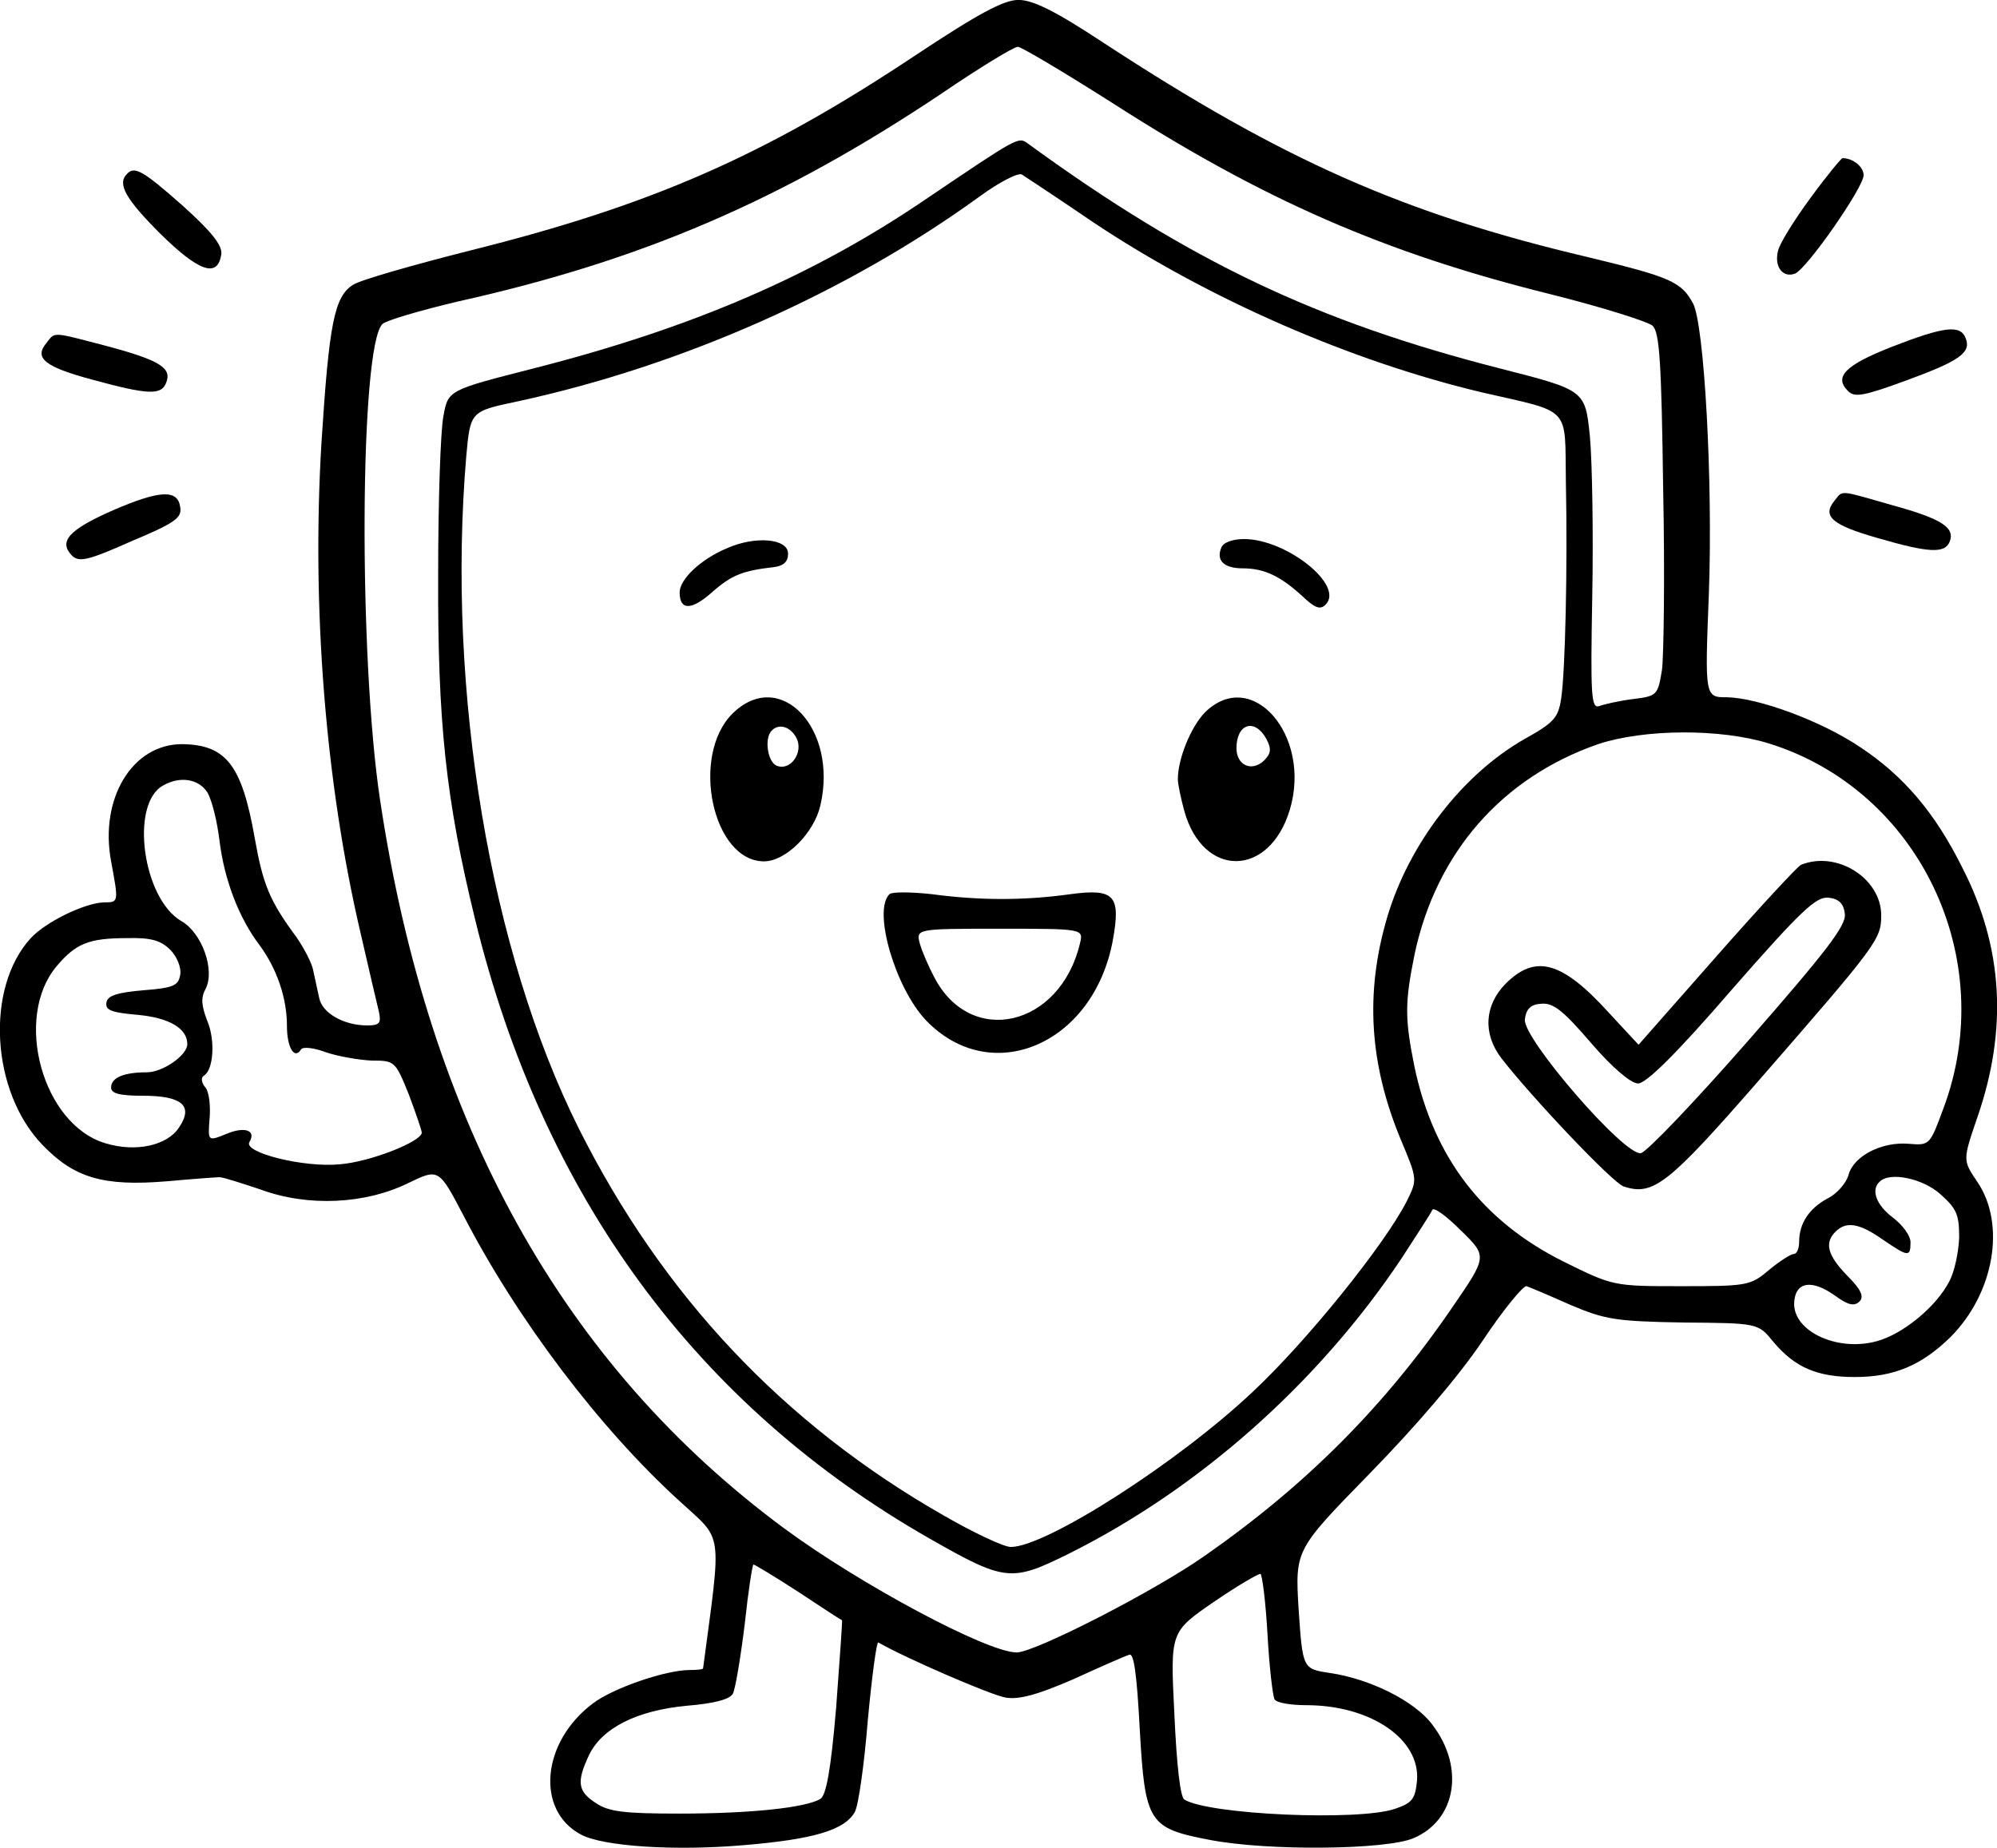
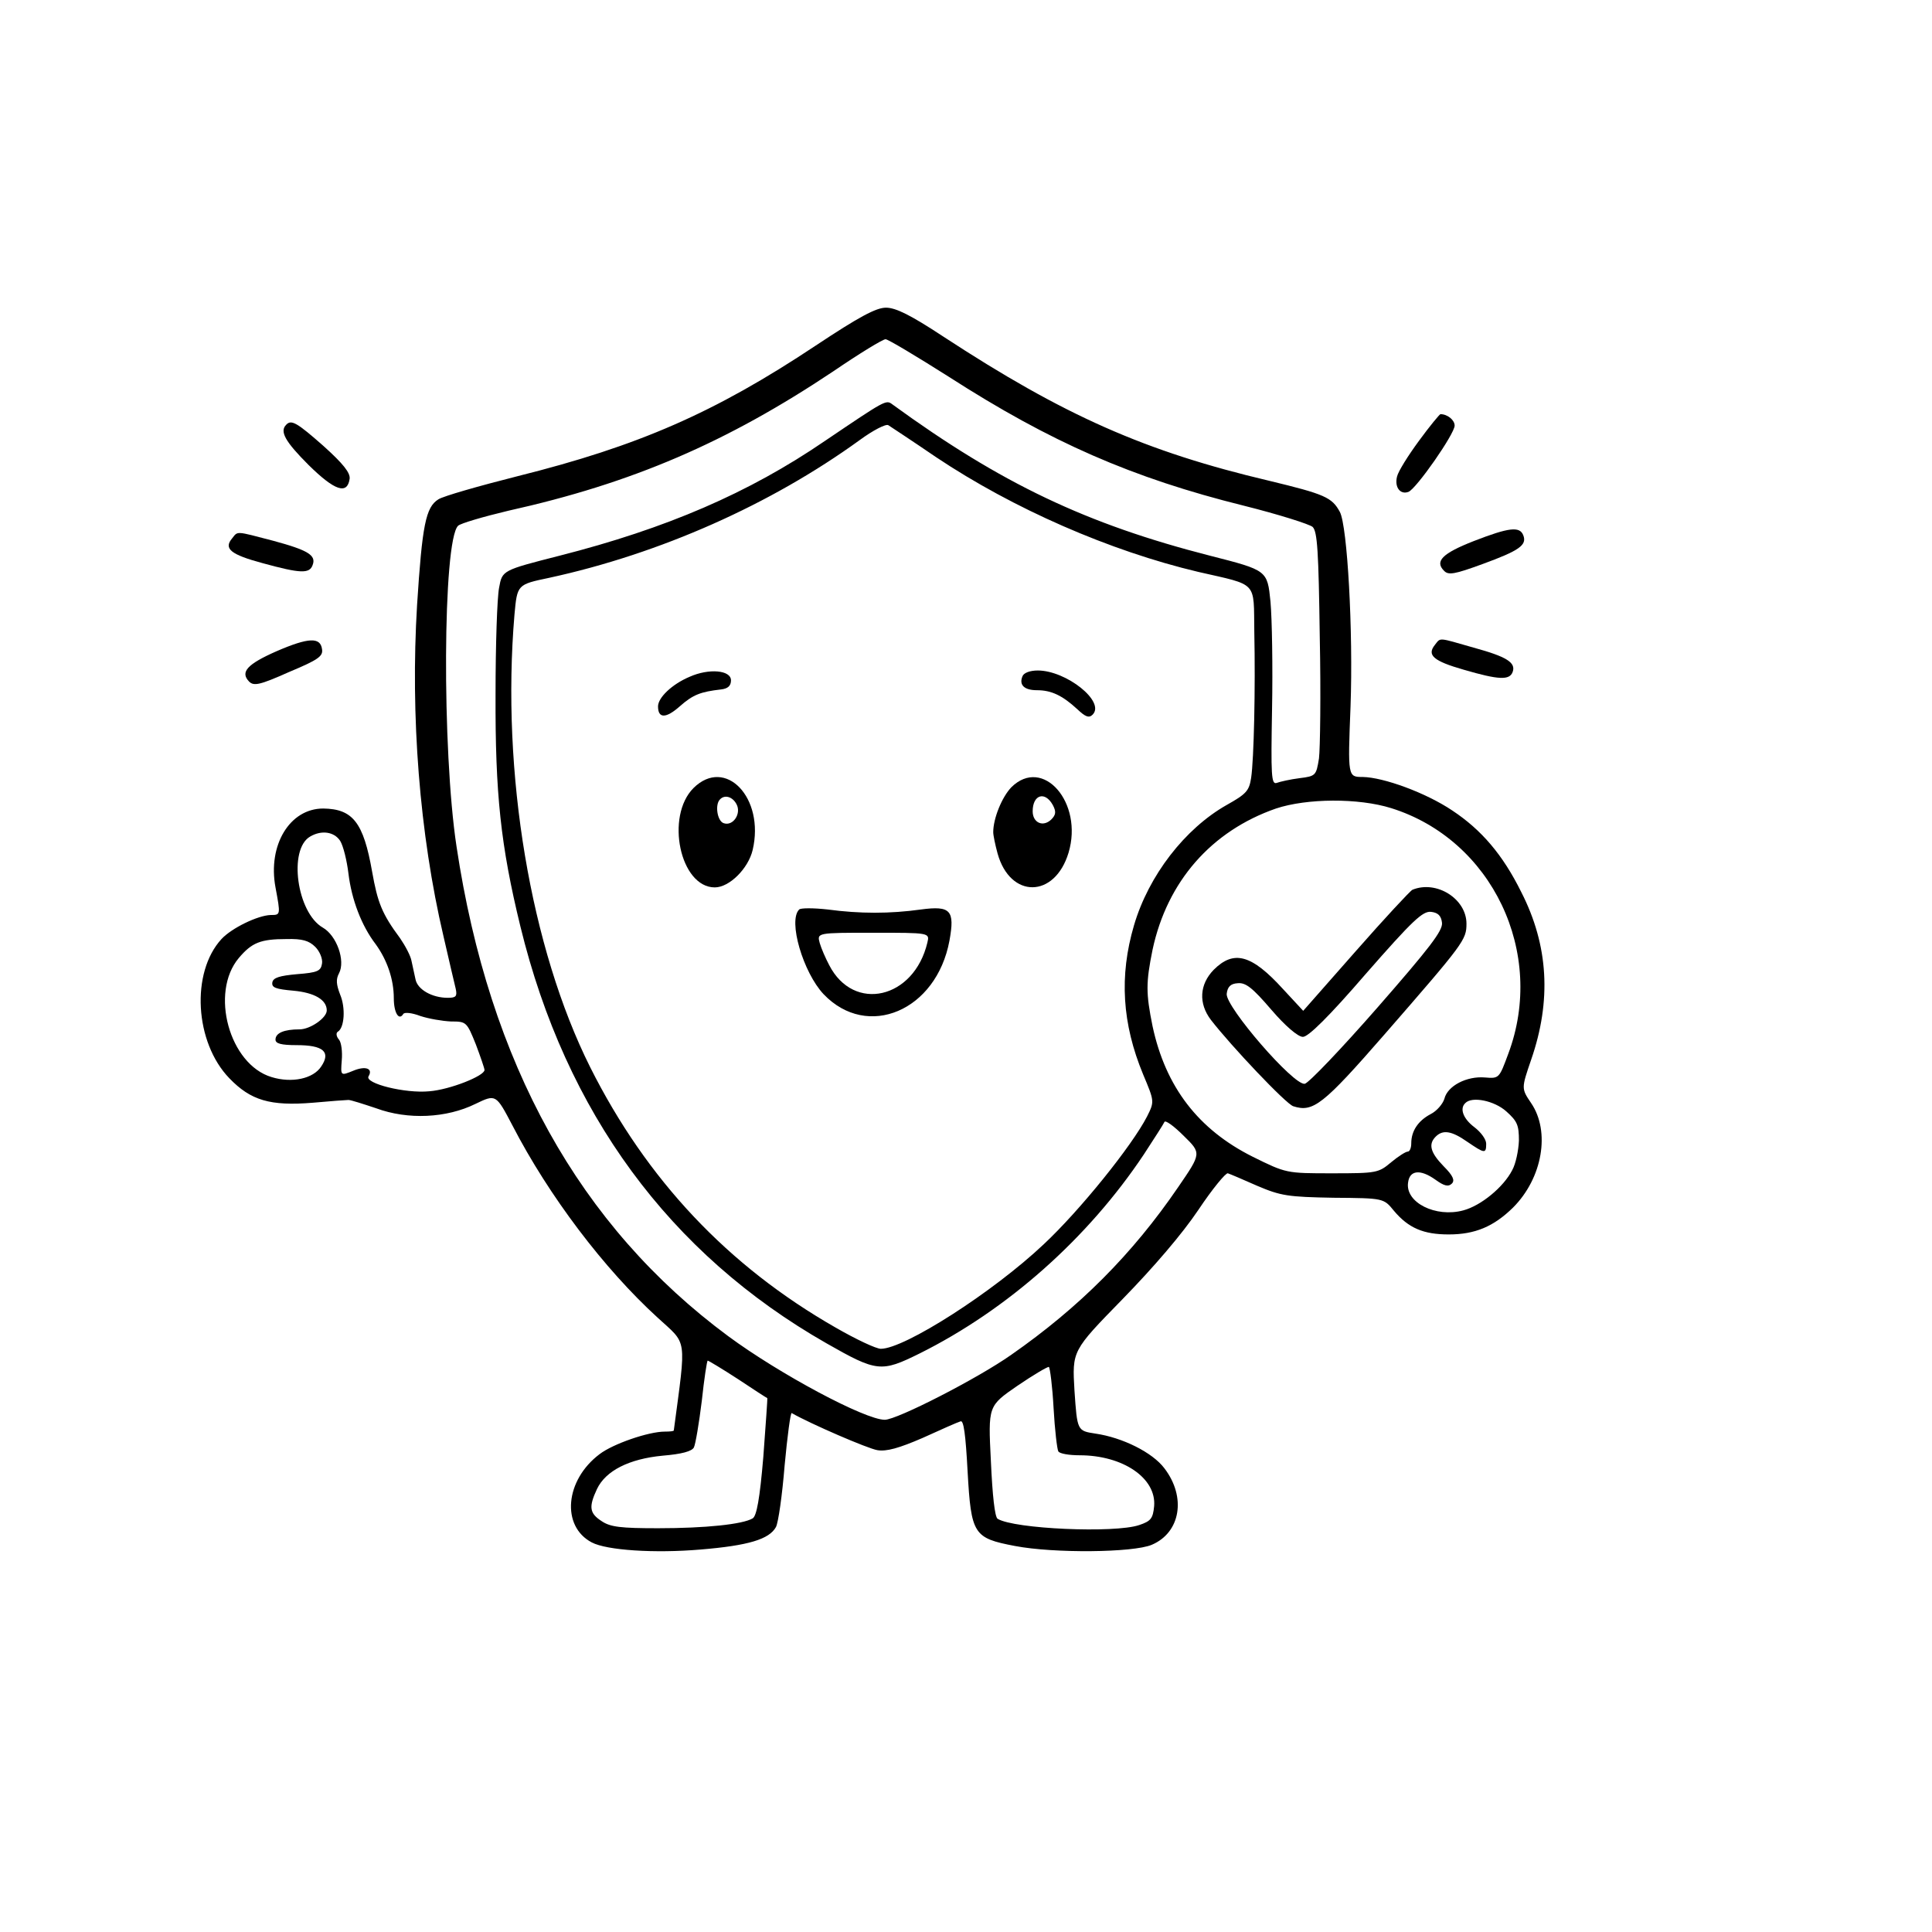
- <svg xmlns="http://www.w3.org/2000/svg" version="1.0" width="340.71pt" height="315.352pt" viewBox="0 0 340.71 315.352" preserveAspectRatio="xMidYMid meet">
-   <g transform="translate(-86.0449,427.9885) scale(0.1,-0.1)" fill="#000000" stroke="none">
+ <svg xmlns="http://www.w3.org/2000/svg" width="512" height="512" viewBox="0 0 512 512">
+   <g fill="#000000" stroke="none" transform="translate(53.1993,81.5508) scale(1.0451) translate(-86.0449,427.9885) scale(0.1,-0.1)">
    <path d="M2420 4184 c-257 -171 -451 -255 -755 -331 -99 -25 -190 -51 -202 -59 -32 -20 -41 -65 -54 -268 -17 -280 6 -580 67 -840 14 -61 28 -121 31 -133 4 -19 1 -23 -20 -23 -40 0 -77 21 -82 47 -3 13 -7 33 -10 46 -2 13 -16 39 -29 58 -46 62 -57 90 -71 169 -22 125 -49 159 -124 160 -85 0 -141 -93 -121 -200 13 -70 13 -70 -12 -70 -33 -1 -99 -33 -125 -61 -78 -85 -68 -262 20 -353 54 -56 103 -71 212 -62 44 4 85 7 90 7 6 0 37 -10 70 -21 81 -30 179 -25 252 11 52 25 52 25 94 -55 92 -178 232 -363 368 -487 76 -70 73 -45 41 -286 0 -2 -10 -3 -23 -3 -41 0 -131 -31 -165 -57 -88 -66 -98 -183 -20 -224 38 -20 159 -28 276 -18 121 10 174 26 191 57 6 11 16 81 22 156 7 75 15 135 18 133 49 -28 193 -90 217 -94 23 -4 55 5 115 31 46 21 89 40 96 42 8 4 13 -33 18 -127 9 -160 15 -169 120 -189 99 -19 300 -17 347 3 73 31 88 121 32 194 -30 40 -106 78 -175 88 -46 7 -46 7 -53 109 -6 101 -6 101 121 231 80 82 152 166 193 227 36 54 70 95 75 93 6 -2 39 -16 75 -32 59 -25 77 -28 193 -30 127 -1 127 -1 153 -33 37 -44 75 -60 139 -60 67 0 114 20 163 68 75 75 95 193 46 265 -25 37 -25 37 0 110 52 150 44 290 -25 425 -47 95 -101 158 -175 207 -67 45 -174 84 -227 85 -38 0 -38 0 -31 178 7 192 -8 458 -27 494 -20 37 -38 45 -179 79 -314 74 -520 165 -827 366 -82 54 -120 73 -145 73 -25 0 -68 -23 -178 -96z m337 -79 c258 -166 466 -257 748 -327 88 -22 167 -47 175 -54 12 -12 15 -62 18 -279 3 -145 1 -284 -2 -308 -7 -43 -8 -45 -49 -50 -24 -3 -50 -9 -58 -12 -14 -5 -15 18 -12 187 2 106 0 229 -4 273 -8 79 -8 79 -153 116 -313 80 -530 183 -806 384 -16 12 -17 11 -171 -93 -193 -132 -402 -222 -673 -291 -145 -37 -145 -37 -153 -81 -5 -25 -9 -146 -9 -270 -1 -253 13 -384 63 -589 115 -472 378 -830 776 -1057 128 -73 139 -74 236 -26 223 111 427 292 569 505 26 40 50 77 52 82 2 6 24 -10 49 -35 45 -44 45 -44 -14 -130 -116 -170 -251 -305 -423 -425 -85 -60 -290 -165 -321 -165 -50 0 -267 116 -397 212 -377 279 -606 690 -689 1242 -37 244 -35 775 4 813 6 6 64 23 127 38 315 70 554 173 825 354 66 45 125 81 132 81 6 0 78 -43 160 -95z m-32 -204 c196 -131 441 -238 665 -291 153 -35 140 -22 142 -152 3 -145 -1 -323 -8 -370 -5 -33 -12 -41 -62 -69 -106 -60 -198 -179 -235 -305 -38 -129 -30 -250 23 -378 29 -69 29 -69 10 -107 -38 -74 -170 -238 -262 -324 -128 -121 -353 -265 -413 -265 -12 0 -63 24 -115 54 -273 156 -479 375 -622 660 -151 302 -226 746 -192 1148 7 76 7 76 88 93 281 61 562 186 787 349 34 25 67 42 73 38 6 -4 61 -40 121 -81z m1154 -890 c256 -80 393 -367 297 -623 -23 -62 -23 -63 -59 -60 -46 4 -95 -21 -103 -54 -4 -13 -19 -31 -35 -39 -32 -17 -49 -43 -49 -74 0 -12 -4 -21 -9 -21 -5 0 -24 -12 -42 -27 -32 -27 -37 -28 -149 -28 -117 0 -117 0 -202 42 -138 69 -221 177 -254 331 -17 84 -17 110 0 194 37 173 149 301 313 358 78 26 209 27 292 1z m-2665 -83 c8 -13 17 -50 21 -83 8 -66 33 -132 69 -179 29 -40 46 -89 46 -137 0 -37 13 -58 24 -40 3 5 22 3 43 -5 21 -7 56 -13 78 -14 39 0 40 -1 63 -58 12 -32 22 -61 22 -65 0 -15 -88 -50 -140 -54 -61 -6 -165 20 -154 38 12 20 -8 27 -39 14 -32 -13 -32 -13 -29 26 2 22 -1 46 -7 53 -7 8 -8 17 -3 20 17 10 20 61 6 94 -10 26 -11 39 -3 54 17 32 -6 96 -41 116 -66 38 -88 199 -32 231 29 17 61 12 76 -11z m-63 -269 c11 -11 19 -30 17 -42 -3 -19 -11 -23 -63 -27 -45 -4 -61 -9 -63 -21 -2 -13 8 -17 54 -21 53 -5 84 -23 84 -50 0 -19 -42 -48 -69 -48 -39 0 -61 -9 -61 -26 0 -10 14 -14 54 -14 67 0 87 -17 62 -54 -20 -31 -74 -43 -126 -27 -107 32 -157 214 -83 302 33 39 55 48 121 48 40 1 57 -4 73 -20z m3020 -417 c28 -25 32 -35 32 -74 -1 -25 -8 -59 -17 -75 -22 -43 -79 -90 -124 -102 -70 -19 -148 20 -140 71 4 31 31 34 69 7 22 -16 33 -19 42 -10 8 8 3 20 -21 44 -34 35 -39 56 -20 75 18 18 40 15 80 -13 44 -30 48 -31 48 -5 0 11 -13 29 -30 42 -28 21 -38 47 -23 61 17 18 74 6 104 -21z m-1948 -679 c39 -26 73 -48 74 -48 1 0 -4 -67 -10 -149 -9 -107 -17 -150 -27 -156 -25 -15 -119 -25 -240 -25 -94 0 -121 3 -143 18 -31 20 -33 36 -12 81 22 47 82 77 167 85 48 4 74 11 79 21 4 8 13 61 20 118 6 56 13 102 15 102 2 0 37 -21 77 -47z m800 -73 c3 -55 9 -105 12 -110 3 -6 28 -10 54 -10 110 0 195 -58 189 -129 -3 -31 -8 -38 -38 -48 -62 -21 -317 -10 -359 16 -7 5 -13 58 -17 147 -7 139 -7 139 67 190 41 28 77 49 80 48 3 -2 9 -49 12 -104z" />
    <path d="M2100 3344 c-45 -19 -80 -53 -80 -75 0 -31 20 -31 55 0 34 30 53 37 105 43 17 2 25 9 25 23 0 26 -56 31 -105 9z" />
    <path d="M2944 3345 c-9 -22 5 -35 37 -35 36 0 64 -13 102 -48 21 -20 30 -23 39 -14 33 33 -67 112 -139 112 -20 0 -36 -6 -39 -15z" />
    <path d="M2110 3062 c-72 -72 -34 -252 54 -252 37 0 85 48 96 95 31 132 -69 237 -150 157z m109 -41 c13 -24 -9 -57 -33 -48 -16 6 -22 47 -9 60 12 13 32 7 42 -12z" />
    <path d="M2916 3064 c-24 -25 -46 -79 -46 -114 0 -8 5 -32 11 -54 32 -115 145 -114 180 2 38 127 -65 245 -145 166z m105 -45 c9 -17 8 -25 -4 -37 -21 -20 -47 -8 -47 21 0 42 31 52 51 16z" />
    <path d="M2378 2754 c-29 -28 10 -160 62 -215 111 -116 286 -42 319 136 14 77 3 89 -72 79 -79 -11 -155 -11 -237 0 -36 4 -68 4 -72 0z m325 -84 c-34 -143 -187 -178 -249 -57 -9 17 -20 42 -24 56 -7 26 -7 26 136 26 143 0 143 0 137 -25z" />
    <path d="M3933 2804 c-6 -3 -71 -73 -144 -156 l-133 -151 -51 55 c-80 88 -125 100 -176 49 -36 -37 -39 -85 -7 -127 51 -66 191 -214 209 -219 50 -16 75 3 231 182 202 232 208 240 208 281 0 63 -76 111 -137 86z m75 -84 c2 -20 -32 -64 -164 -215 -91 -104 -174 -191 -184 -193 -28 -5 -201 195 -198 228 2 18 10 26 28 27 20 2 37 -11 85 -67 36 -42 68 -69 80 -69 13 -1 66 51 160 160 119 136 144 159 165 157 18 -2 26 -10 28 -28z" />
    <path d="M3950 3943 c-28 -38 -53 -78 -56 -91 -7 -27 8 -47 29 -39 20 8 117 147 117 168 0 14 -18 29 -36 29 -2 0 -27 -30 -54 -67z" />
    <path d="M1077 3983 c-17 -17 -2 -43 57 -102 66 -65 98 -76 104 -35 2 15 -16 38 -66 83 -68 60 -82 68 -95 54z" />
    <path d="M4088 3688 c-79 -31 -99 -51 -75 -75 11 -12 27 -9 98 17 93 34 113 48 103 73 -9 23 -36 20 -126 -15z" />
    <path d="M940 3695 c-22 -26 -4 -41 78 -63 95 -26 118 -27 126 -5 10 25 -11 38 -100 62 -96 25 -89 25 -104 6z" />
    <path d="M1053 3409 c-75 -33 -93 -53 -70 -77 12 -12 27 -9 101 24 74 31 87 40 84 58 -4 31 -34 30 -115 -5z" />
    <path d="M3990 3425 c-21 -26 -4 -41 73 -63 89 -26 116 -27 124 -6 9 24 -15 39 -99 62 -91 26 -83 26 -98 7z" />
  </g>
</svg>
